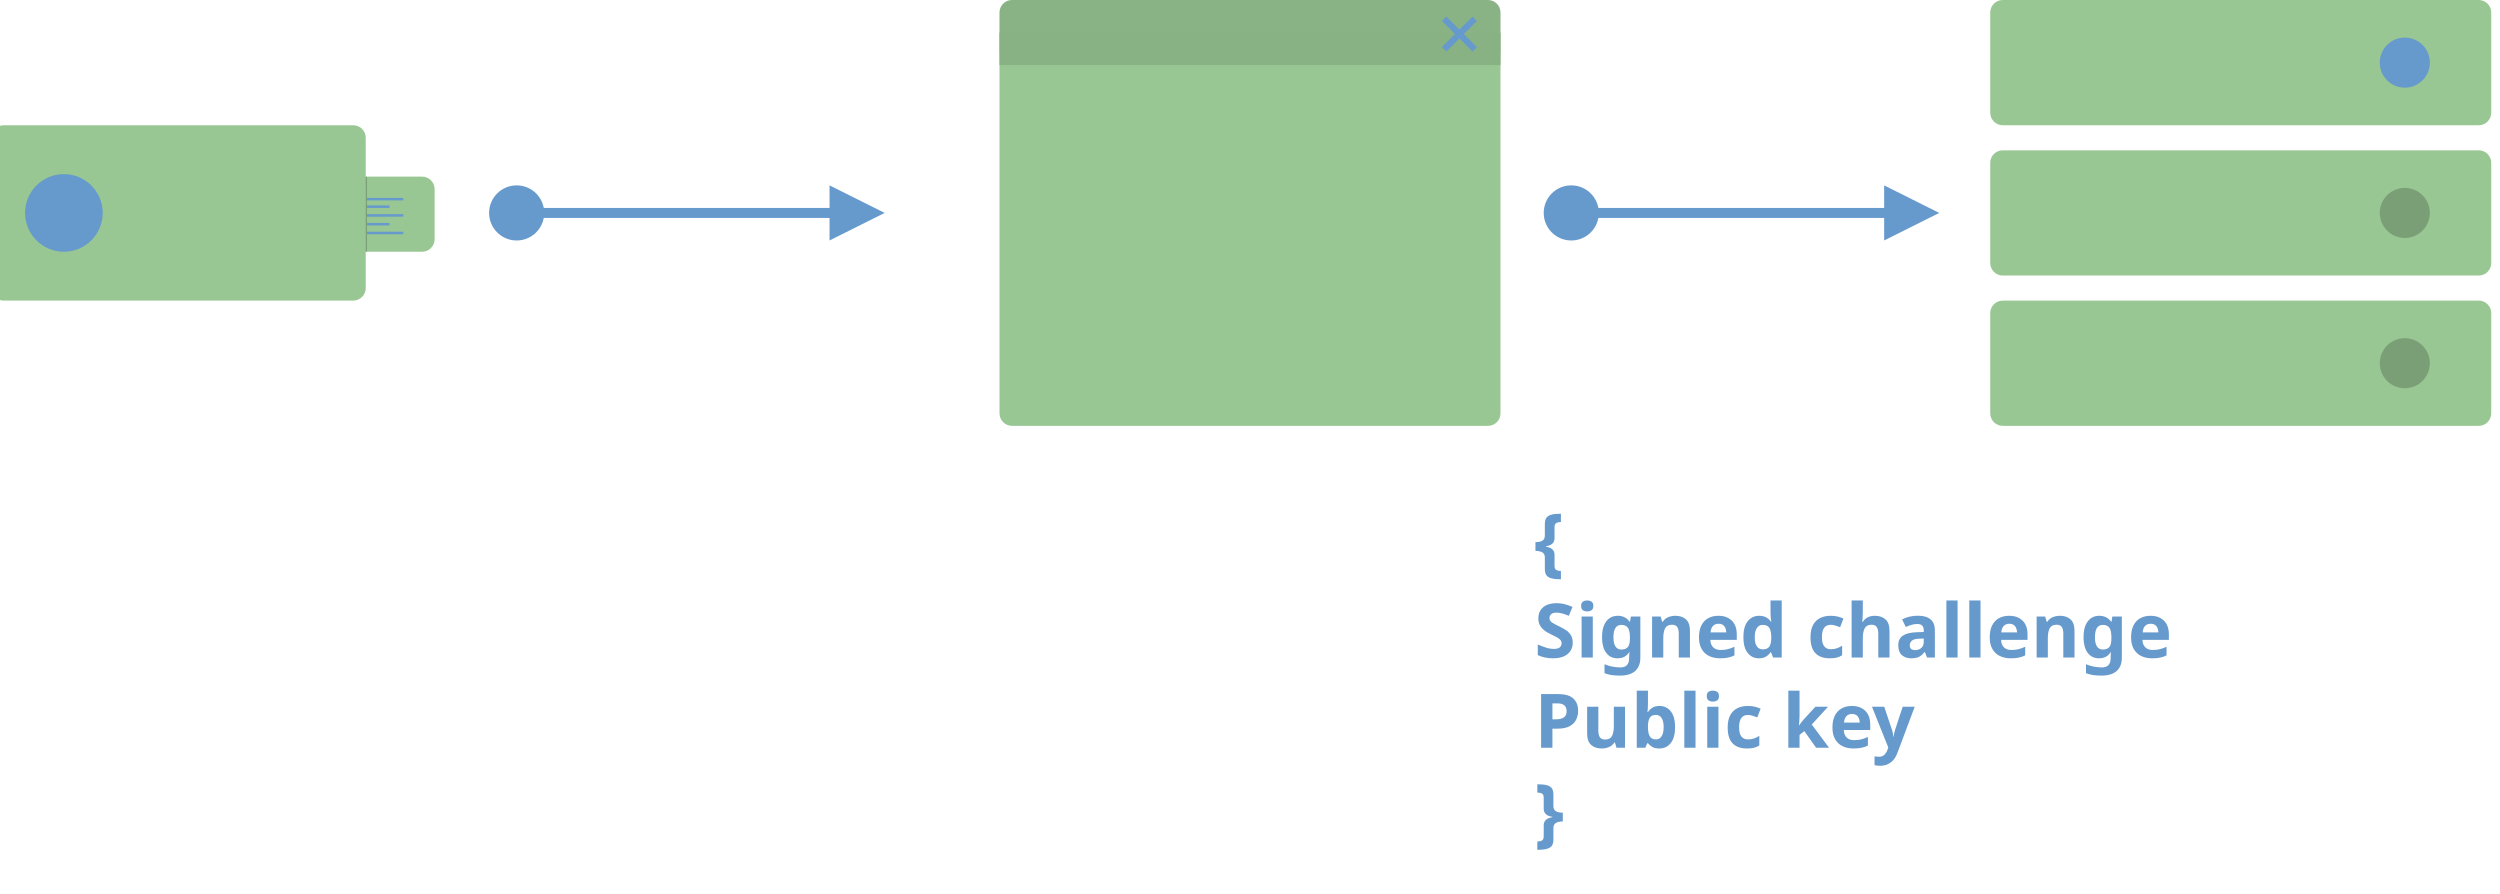
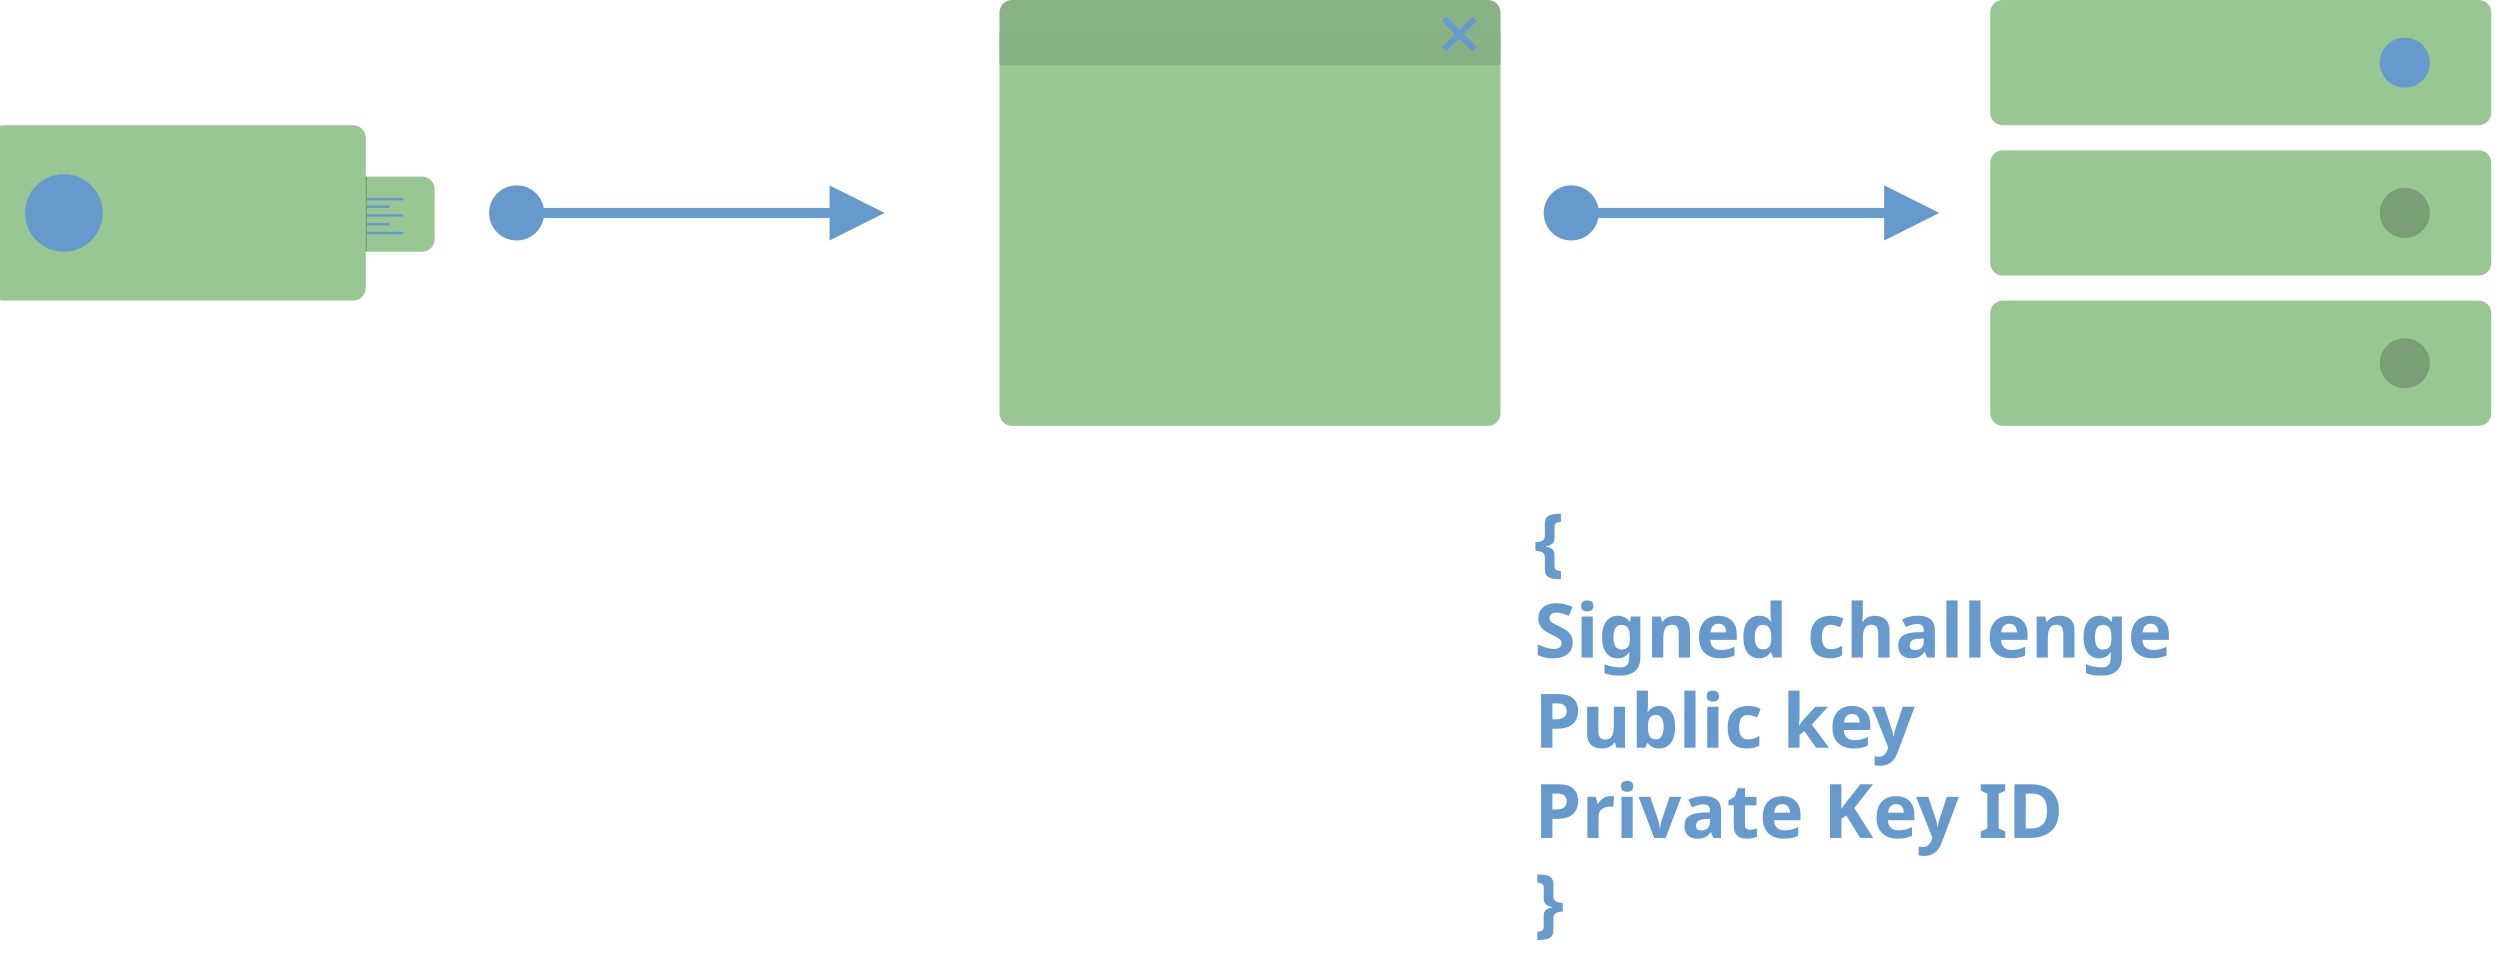
- <svg xmlns="http://www.w3.org/2000/svg" width="1996px" height="713px" viewBox="0 0 1996 713" version="1.1">
+ <svg xmlns="http://www.w3.org/2000/svg" width="1996px" height="778px" viewBox="0 0 1996 778" version="1.1">
  <g id="Page-1" stroke="none" stroke-width="1" fill="none" fill-rule="evenodd">
    <g id="USB" transform="translate(-7, 100)">
      <rect id="Rectangle" fill="#99C794" x="0" y="0" width="299" height="140" rx="10" />
      <rect id="Rectangle" fill="#99C794" x="272" y="41" width="82" height="60" rx="10" />
      <circle id="Oval" fill="#6699CC" cx="58" cy="70" r="31" />
      <rect id="Rectangle" fill="#6699CC" x="300" y="58" width="29" height="2" />
      <rect id="Rectangle" fill="#6699CC" x="300" y="71" width="29" height="2" />
      <rect id="Rectangle" fill="#6699CC" x="300" y="85" width="29" height="2" />
      <rect id="Rectangle" fill="#6699CC" x="300" y="64" width="18" height="2" />
      <rect id="Rectangle" fill="#6699CC" x="300" y="78" width="18" height="2" />
      <rect id="Rectangle" fill-opacity="0.2" fill="#000000" x="299" y="41" width="1" height="60" />
    </g>
-     <path id="Line" d="M434.137,166 L662.306,166 L662.306,148 L706.306,170 L662.306,192 L662.306,174 L434.137,174 C432.256,184.24 423.284,192 412.5,192 C400.35,192 390.5,182.15 390.5,170 C390.5,157.85 400.35,148 412.5,148 C423.284,148 432.256,155.76 434.137,166 Z" fill="#6699CC" fill-rule="nonzero" />
-     <path id="Line" d="M1276.137,166 L1504.306,166 L1504.306,148 L1548.306,170 L1504.306,192 L1504.306,174 L1276.137,174 C1274.256,184.24 1265.284,192 1254.5,192 C1242.35,192 1232.5,182.15 1232.5,170 C1232.5,157.85 1242.35,148 1254.5,148 C1265.284,148 1274.256,155.76 1276.137,166 Z" fill="#6699CC" fill-rule="nonzero" />
+     <path id="Line" d="M662.306,148 L706.306,170 L662.306,192 L662.305,174 L434.137,174 C432.277,184.125 423.485,191.825 412.864,191.997 L412.5,192 C400.35,192 390.5,182.15 390.5,170 C390.5,157.85 400.35,148 412.5,148 C423.285,148 432.257,155.76 434.137,166.001 L662.305,166 L662.306,148 Z" fill="#6699CC" fill-rule="nonzero" />
+     <path id="Line" d="M1504.306,148 L1548.306,170 L1504.306,192 L1504.305,174 L1276.137,174 C1274.277,184.125 1265.485,191.825 1254.864,191.997 L1254.5,192 C1242.35,192 1232.5,182.15 1232.5,170 C1232.5,157.85 1242.35,148 1254.5,148 C1265.284,148 1274.257,155.76 1276.137,166.001 L1504.305,166 L1504.306,148 Z" fill="#6699CC" fill-rule="nonzero" />
    <text id="{-Signed-challenge-P" font-family="AnonymicePowerline-Bold, Anonymous Pro for Powerline" font-size="60" font-weight="bold" fill="#6699CC">
      <tspan x="1225" y="453">{</tspan>
-       <tspan x="1225" y="525">Signed challenge</tspan>
-       <tspan x="1225" y="597">Public key</tspan>
-       <tspan x="1225" y="669">}</tspan>
+       <tspan x="1225" y="525">  Signed challenge</tspan>
+       <tspan x="1225" y="597">  Public key</tspan>
+       <tspan x="1225" y="669">  Private Key ID</tspan>
+       <tspan x="1225" y="741">}</tspan>
    </text>
    <g id="Browser" transform="translate(798, 0)">
      <rect id="Rectangle" fill="#99C794" x="0" y="0" width="400" height="340" rx="10" />
      <rect id="Rectangle" fill-opacity="0.1" fill="#000000" x="0" y="0" width="400" height="51" rx="10" />
      <rect id="Rectangle" fill="#89B284" x="0" y="26" width="400" height="26" />
-       <path d="M355,15 L379.375,39.375" id="Path" stroke="#6699CC" stroke-width="5" />
-       <path d="M355,15 L379.375,39.375" id="Path" stroke="#6699CC" stroke-width="5" transform="translate(367.1875, 27.18748) rotate(-270) translate(-367.1875, -27.18748) " />
+       <line x1="355" y1="15" x2="379.375" y2="39.375" id="Path" stroke="#6699CC" stroke-width="5" />
+       <line x1="355" y1="15" x2="379.375" y2="39.375" id="Path" stroke="#6699CC" stroke-width="5" transform="translate(367.1875, 27.18748) rotate(-270) translate(-367.1875, -27.18748) " />
    </g>
    <g id="server" transform="translate(1589, 0)">
      <rect id="Rectangle" fill="#99C794" x="0" y="0" width="400" height="100" rx="10" />
      <rect id="Rectangle" fill="#99C794" x="0" y="120" width="400" height="100" rx="10" />
      <rect id="Rectangle" fill="#99C794" x="0" y="240" width="400" height="100" rx="10" />
      <circle id="Oval" fill="#6699CC" cx="331" cy="50" r="20" />
      <circle id="Oval" fill-opacity="0.2" fill="#000000" cx="331" cy="170" r="20" />
      <circle id="Oval" fill-opacity="0.2" fill="#000000" cx="331" cy="290" r="20" />
    </g>
  </g>
</svg>
